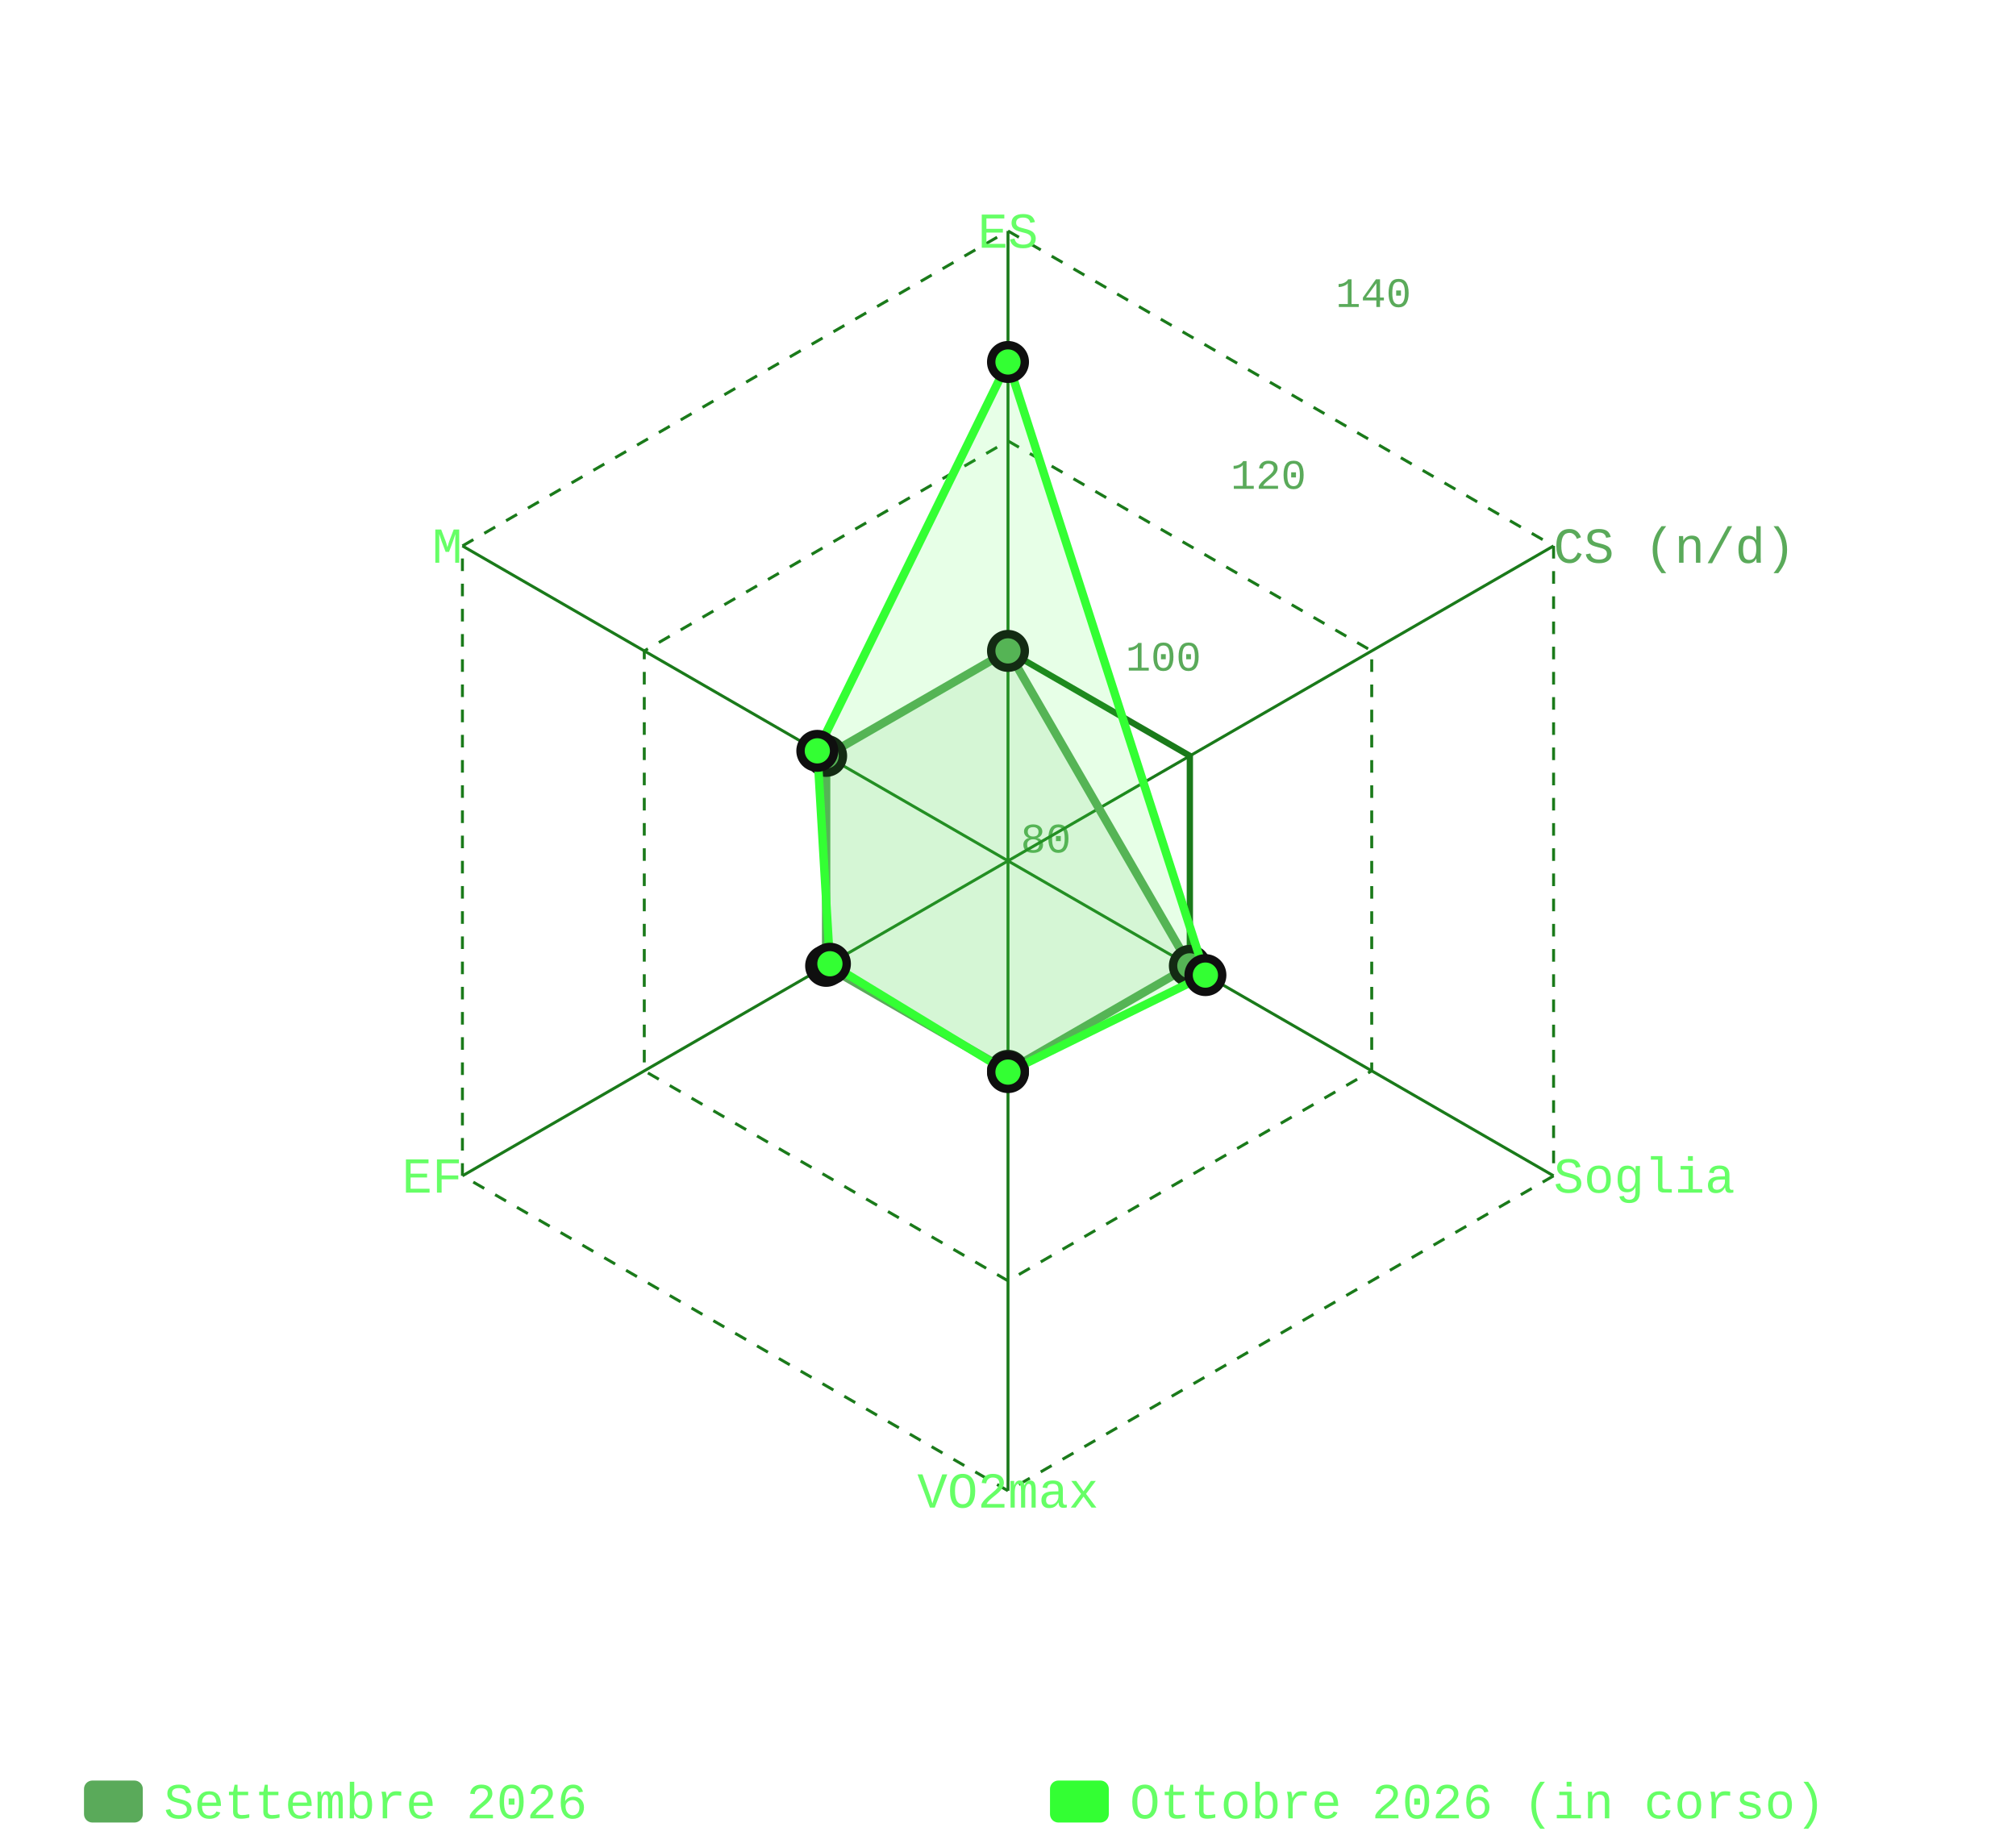
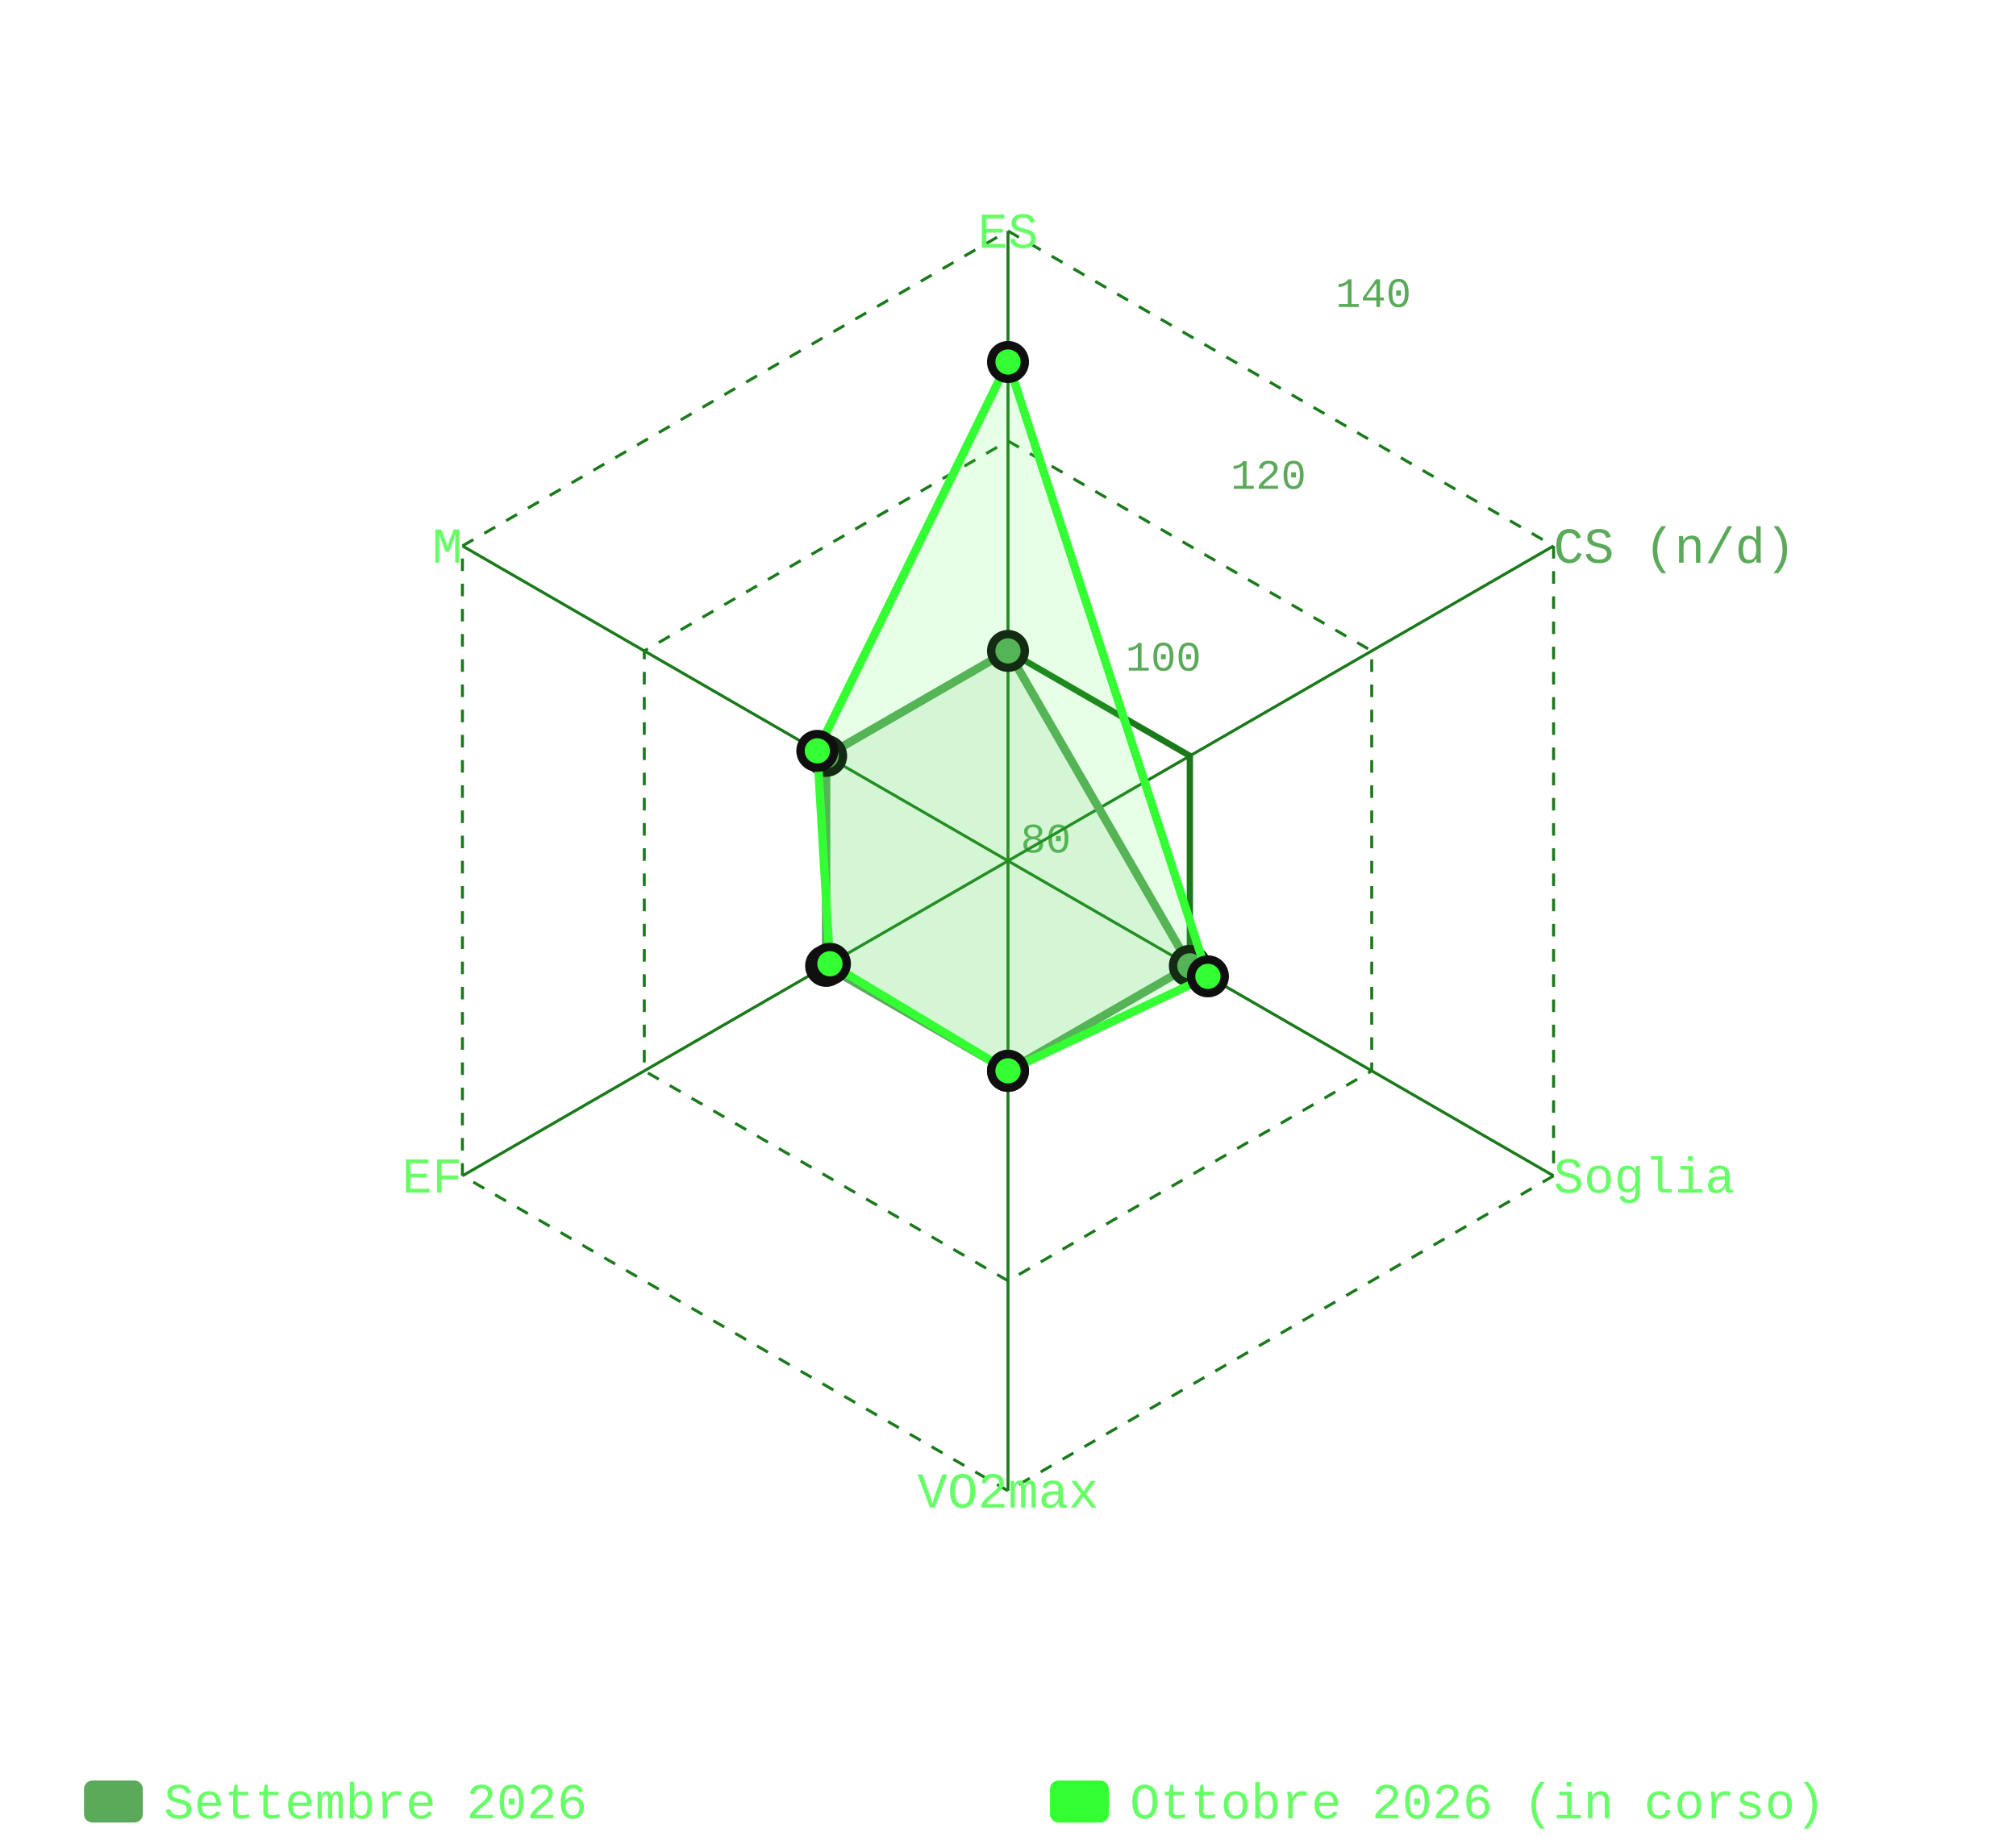
<svg xmlns="http://www.w3.org/2000/svg" viewBox="0 0 480 440" class="w-full h-auto" style="max-width:520px" role="img" aria-label="Profilo del runner, indice 100 = primo mese">
  <polygon points="240.0,205.0 240.0,205.0 240.0,205.0 240.0,205.0 240.0,205.0 240.0,205.0" fill="none" stroke="#1a7a1a" stroke-width="0.7" stroke-dasharray="3,3" />
  <text x="243.0" y="203.0" fill="#5aaa5a" font-family="Courier New" font-size="10">80</text>
  <polygon points="240.0,155.0 283.3,180.0 283.3,230.0 240.0,255.0 196.7,230.0 196.7,180.0" fill="none" stroke="#1a7a1a" stroke-width="1.5" />
  <text x="268.0" y="159.7" fill="#5aaa5a" font-family="Courier New" font-size="10">100</text>
  <polygon points="240.0,105.0 326.6,155.0 326.6,255.0 240.0,305.0 153.4,255.0 153.4,155.0" fill="none" stroke="#1a7a1a" stroke-width="0.7" stroke-dasharray="3,3" />
  <text x="293.0" y="116.4" fill="#5aaa5a" font-family="Courier New" font-size="10">120</text>
  <polygon points="240.0,55.0 369.9,130.0 369.9,280.0 240.0,355.0 110.1,280.0 110.1,130.0" fill="none" stroke="#1a7a1a" stroke-width="0.7" stroke-dasharray="3,3" />
  <text x="318.0" y="73.1" fill="#5aaa5a" font-family="Courier New" font-size="10">140</text>
  <line x1="240" y1="205" x2="240.0" y2="55.0" stroke="#1a7a1a" stroke-width="0.7" />
  <text x="240.0" y="59.0" text-anchor="middle" fill="#66ff66" font-family="Courier New" font-size="12">ES</text>
  <line x1="240" y1="205" x2="369.9" y2="130.0" stroke="#1a7a1a" stroke-width="0.7" />
  <text x="369.9" y="134.0" text-anchor="start" fill="#5aaa5a" font-family="Courier New" font-size="12">CS (n/d)</text>
  <line x1="240" y1="205" x2="369.9" y2="280.0" stroke="#1a7a1a" stroke-width="0.7" />
  <text x="369.9" y="284.0" text-anchor="start" fill="#66ff66" font-family="Courier New" font-size="12">Soglia</text>
  <line x1="240" y1="205" x2="240.0" y2="355.0" stroke="#1a7a1a" stroke-width="0.7" />
  <text x="240.0" y="359.0" text-anchor="middle" fill="#66ff66" font-family="Courier New" font-size="12">VO2max</text>
  <line x1="240" y1="205" x2="110.1" y2="280.0" stroke="#1a7a1a" stroke-width="0.7" />
  <text x="110.1" y="284.0" text-anchor="end" fill="#66ff66" font-family="Courier New" font-size="12">EF</text>
  <line x1="240" y1="205" x2="110.1" y2="130.0" stroke="#1a7a1a" stroke-width="0.7" />
  <text x="110.1" y="134.0" text-anchor="end" fill="#66ff66" font-family="Courier New" font-size="12">M</text>
  <polygon points="240.0,155.0 283.3,230.0 240.0,255.0 196.7,230.0 196.7,180.0" fill="#5aaa5a" fill-opacity="0.12" stroke="#5aaa5a" stroke-width="2" />
  <circle cx="240.0" cy="155.0" r="4" fill="#5aaa5a" stroke="#0f0f0f" stroke-width="2" />
  <circle cx="283.3" cy="230.0" r="4" fill="#5aaa5a" stroke="#0f0f0f" stroke-width="2" />
  <circle cx="240.0" cy="255.0" r="4" fill="#5aaa5a" stroke="#0f0f0f" stroke-width="2" />
  <circle cx="196.7" cy="230.0" r="4" fill="#5aaa5a" stroke="#0f0f0f" stroke-width="2" />
  <circle cx="196.7" cy="180.0" r="4" fill="#5aaa5a" stroke="#0f0f0f" stroke-width="2" />
-   <polygon points="240.0,86.2 287.0,232.2 240.0,255.3 197.6,229.5 194.6,178.8" fill="#33ff33" fill-opacity="0.12" stroke="#33ff33" stroke-width="2" />
+   <polygon points="240.0,86.2 287.6,232.5 240.0,255.0 197.6,229.5 194.6,178.8" fill="#33ff33" fill-opacity="0.12" stroke="#33ff33" stroke-width="2" />
  <circle cx="240.0" cy="86.2" r="4" fill="#33ff33" stroke="#0f0f0f" stroke-width="2" />
-   <circle cx="287.0" cy="232.2" r="4" fill="#33ff33" stroke="#0f0f0f" stroke-width="2" />
-   <circle cx="240.0" cy="255.3" r="4" fill="#33ff33" stroke="#0f0f0f" stroke-width="2" />
+   <circle cx="287.6" cy="232.5" r="4" fill="#33ff33" stroke="#0f0f0f" stroke-width="2" />
+   <circle cx="240.0" cy="255.0" r="4" fill="#33ff33" stroke="#0f0f0f" stroke-width="2" />
  <circle cx="197.6" cy="229.5" r="4" fill="#33ff33" stroke="#0f0f0f" stroke-width="2" />
  <circle cx="194.6" cy="178.8" r="4" fill="#33ff33" stroke="#0f0f0f" stroke-width="2" />
  <rect x="20" y="424" width="14" height="10" fill="#5aaa5a" rx="2" />
  <text x="39" y="433" fill="#66ff66" font-family="Courier New" font-size="12">Settembre 2026</text>
  <rect x="250" y="424" width="14" height="10" fill="#33ff33" rx="2" />
  <text x="269" y="433" fill="#66ff66" font-family="Courier New" font-size="12">Ottobre 2026 (in corso)</text>
</svg>
